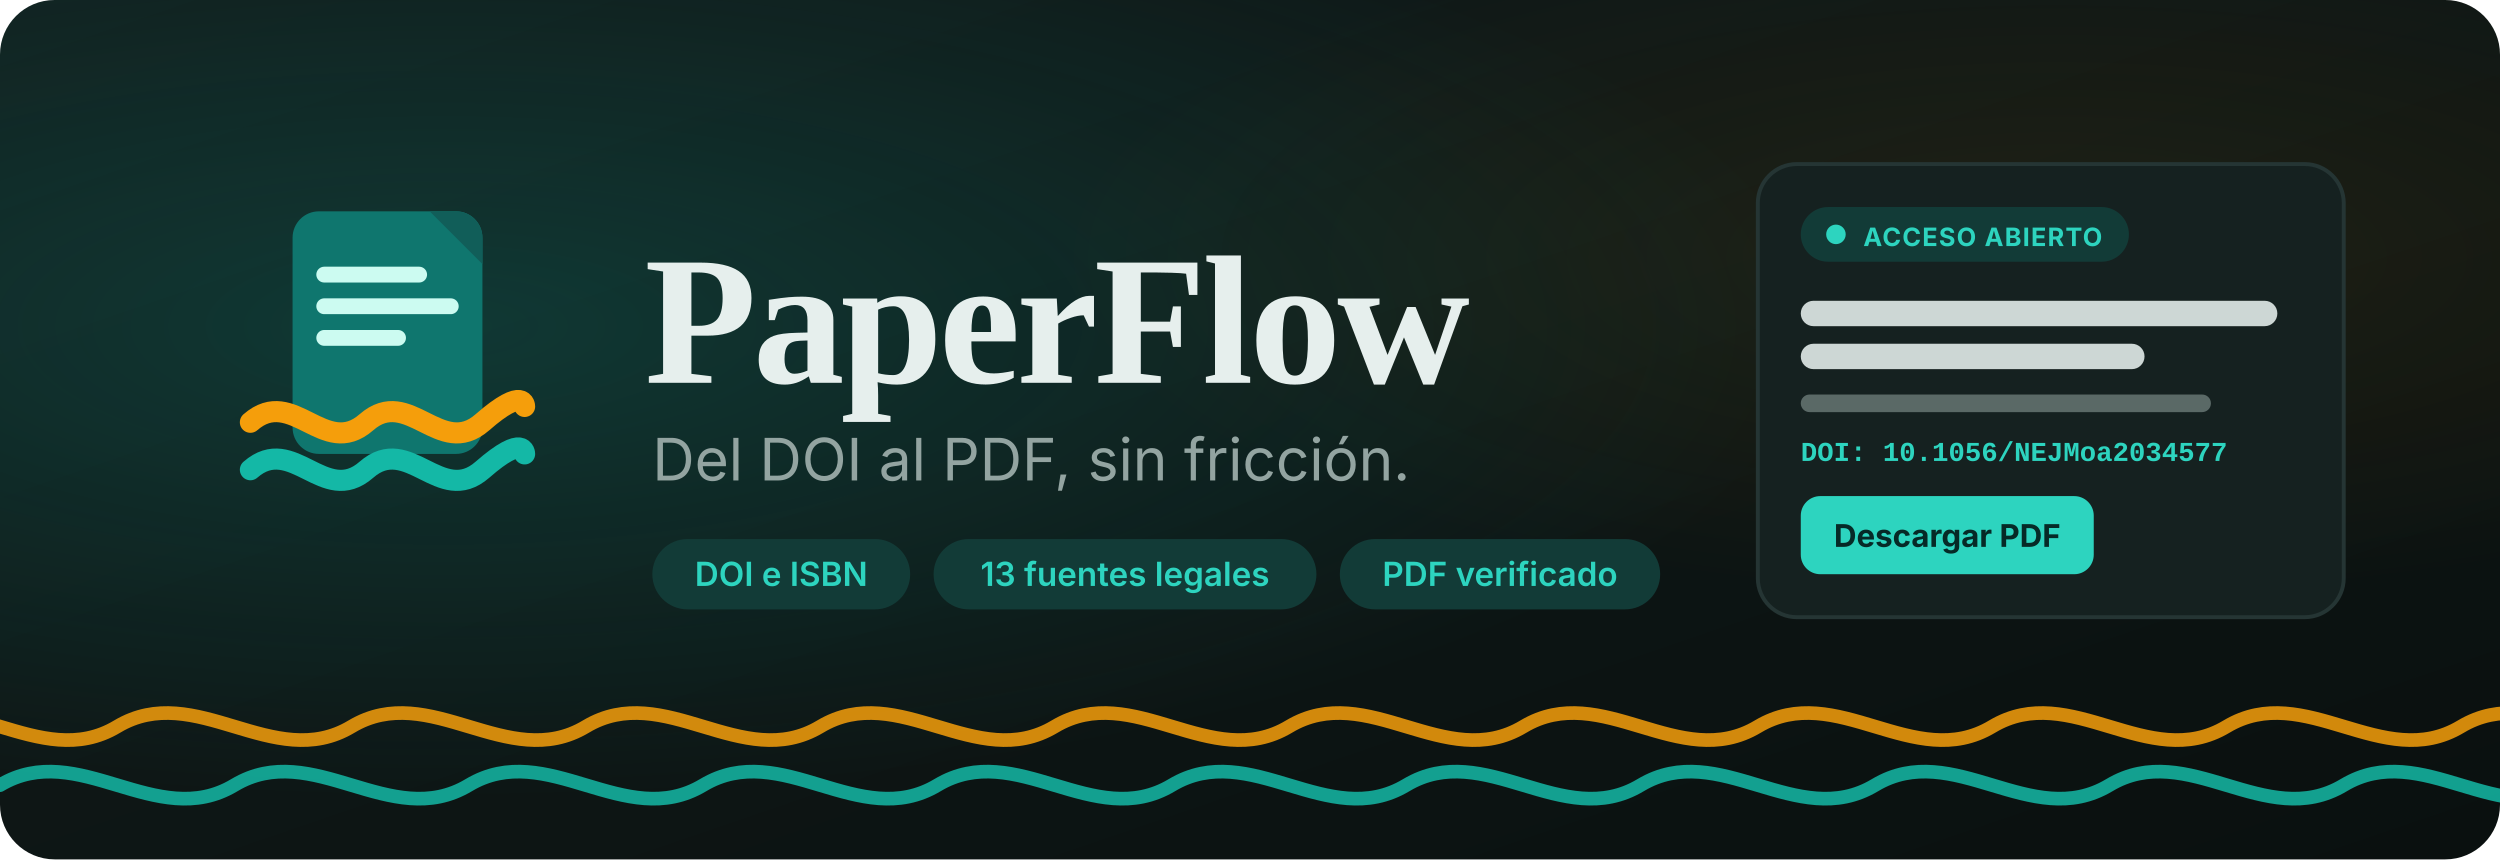
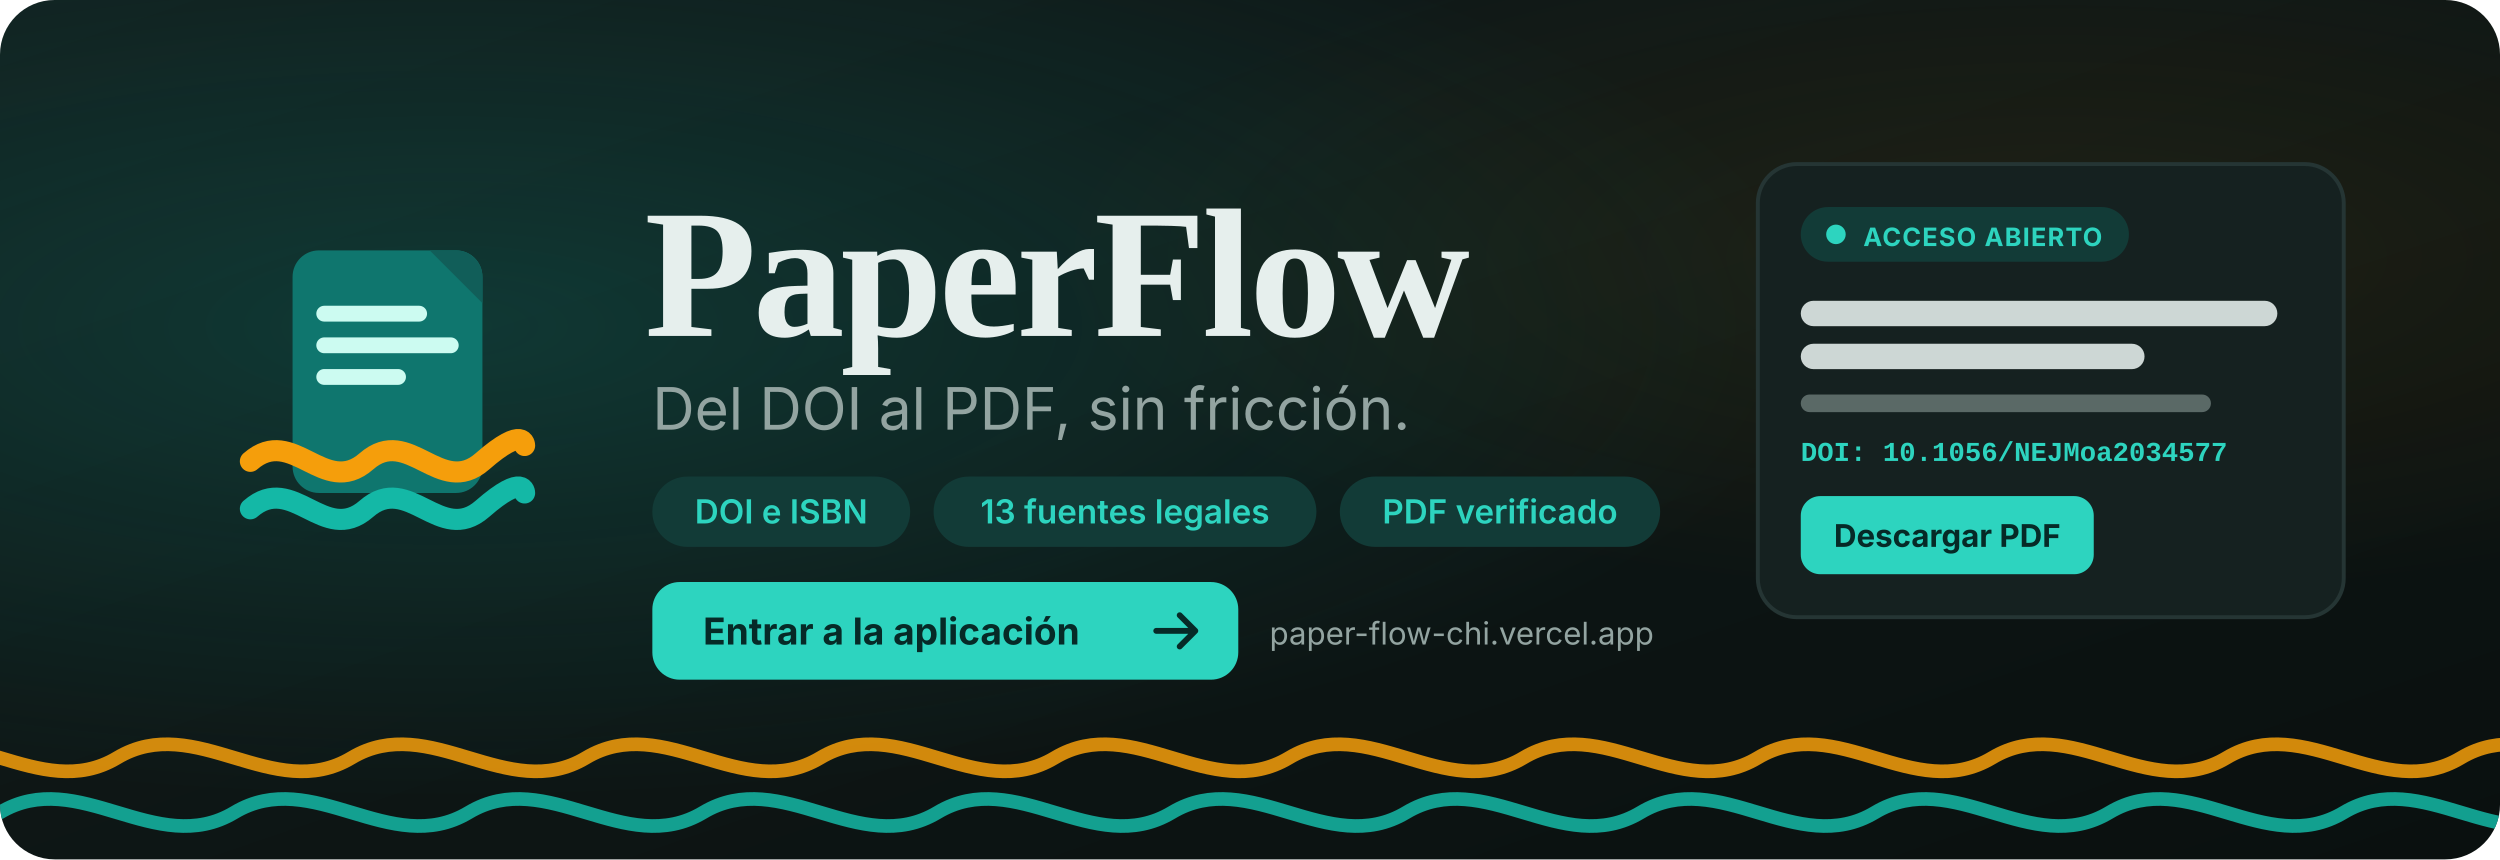
<svg xmlns="http://www.w3.org/2000/svg" viewBox="0 0 1280 440" width="1280" height="440" role="img" aria-label="PaperFlow — Del DOI al PDF, sin fricción">
  <defs>
    <linearGradient id="bg" x1="0" y1="0" x2="1" y2="1">
      <stop offset="0" stop-color="#111c1b" />
      <stop offset="1" stop-color="#0a100f" />
    </linearGradient>
    <radialGradient id="glow" cx="18%" cy="38%" r="55%">
      <stop offset="0" stop-color="#14b8a6" stop-opacity=".20" />
      <stop offset="1" stop-color="#14b8a6" stop-opacity="0" />
    </radialGradient>
    <radialGradient id="glow2" cx="82%" cy="30%" r="40%">
      <stop offset="0" stop-color="#f59e0b" stop-opacity=".08" />
      <stop offset="1" stop-color="#f59e0b" stop-opacity="0" />
    </radialGradient>
    <clipPath id="frame">
      <rect width="1280" height="440" rx="28" />
    </clipPath>
  </defs>
  <g clip-path="url(#frame)">
    <rect width="1280" height="440" fill="url(#bg)" />
    <rect width="1280" height="440" fill="url(#glow)" />
    <rect width="1280" height="440" fill="url(#glow2)" />
-     <path d="M-60 372 c40 -24 80 24 120 0 s80 24 120 0 s80 24 120 0 s80 24 120 0 s80 24 120 0 s80 24 120 0 s80 24 120 0 s80 24 120 0 s80 24 120 0 s80 24 120 0 s80 24 120 0 s80 24 120 0" fill="none" stroke="#f59e0b" stroke-width="7" stroke-linecap="round" opacity=".85" />
-     <path d="M0 402 c40 -24 80 24 120 0 s80 24 120 0 s80 24 120 0 s80 24 120 0 s80 24 120 0 s80 24 120 0 s80 24 120 0 s80 24 120 0 s80 24 120 0 s80 24 120 0 s80 24 120 0" fill="none" stroke="#14b8a6" stroke-width="7" stroke-linecap="round" opacity=".85" />
-     <g transform="translate(112 92) scale(2.7)">
+     <path d="M-60 388 c40 -24 80 24 120 0 s80 24 120 0 s80 24 120 0 s80 24 120 0 s80 24 120 0 s80 24 120 0 s80 24 120 0 s80 24 120 0 s80 24 120 0 s80 24 120 0 s80 24 120 0 s80 24 120 0" fill="none" stroke="#f59e0b" stroke-width="7" stroke-linecap="round" opacity=".85" />
+     <path d="M0 416 c40 -24 80 24 120 0 s80 24 120 0 s80 24 120 0 s80 24 120 0 s80 24 120 0 s80 24 120 0 s80 24 120 0 s80 24 120 0 s80 24 120 0 s80 24 120 0 s80 24 120 0" fill="none" stroke="#14b8a6" stroke-width="7" stroke-linecap="round" opacity=".85" />
+     <g transform="translate(112 112) scale(2.7)">
      <rect x="14" y="6" width="36" height="46" rx="5" fill="#0f766e" />
      <path d="M40 6h5a5 5 0 0 1 5 5v5z" fill="#115e59" />
      <path d="M20 18h18M20 24h24M20 30h14" stroke="#ccfbf1" stroke-width="3" stroke-linecap="round" />
      <path d="M6 46c8-7 14 7 22 0s14 7 22 0 8-3 8-3" fill="none" stroke="#f59e0b" stroke-width="4" stroke-linecap="round" />
      <path d="M6 55c8-7 14 7 22 0s14 7 22 0 8-3 8-3" fill="none" stroke="#14b8a6" stroke-width="4" stroke-linecap="round" />
    </g>
-     <text x="330" y="196" fill="#e6efed" font-family="Fraunces, Georgia, 'Times New Roman', serif" font-size="94" font-weight="600" letter-spacing="-2">PaperFlow</text>
-     <text x="334" y="246" fill="#93a4a1" font-family="Inter, 'Segoe UI', Helvetica, Arial, sans-serif" font-size="30">Del DOI al PDF, sin fricción.</text>
+     <text x="330" y="172" fill="#e6efed" font-family="Fraunces, Georgia, 'Times New Roman', serif" font-size="94" font-weight="600" letter-spacing="-2">PaperFlow</text>
+     <text x="334" y="220" fill="#93a4a1" font-family="Inter, 'Segoe UI', Helvetica, Arial, sans-serif" font-size="30">Del DOI al PDF, sin fricción.</text>
    <g font-family="Inter, 'Segoe UI', Helvetica, Arial, sans-serif" font-size="17" font-weight="600" fill="#2dd4bf">
-       <rect x="334" y="276" width="132" height="36" rx="18" fill="#123b37" />
-       <text x="400" y="300" text-anchor="middle">DOI e ISBN</text>
-       <rect x="478" y="276" width="196" height="36" rx="18" fill="#123b37" />
-       <text x="576" y="300" text-anchor="middle">13 fuentes legales</text>
-       <rect x="686" y="276" width="164" height="36" rx="18" fill="#123b37" />
-       <text x="768" y="300" text-anchor="middle">PDF verificado</text>
+       <rect x="334" y="244" width="132" height="36" rx="18" fill="#123b37" />
+       <text x="400" y="268" text-anchor="middle">DOI e ISBN</text>
+       <rect x="478" y="244" width="196" height="36" rx="18" fill="#123b37" />
+       <text x="576" y="268" text-anchor="middle">13 fuentes legales</text>
+       <rect x="686" y="244" width="164" height="36" rx="18" fill="#123b37" />
+       <text x="768" y="268" text-anchor="middle">PDF verificado</text>
+     </g>
+     <g font-family="Inter, 'Segoe UI', Helvetica, Arial, sans-serif">
+       <rect x="334" y="298" width="300" height="50" rx="14" fill="#2dd4bf" />
+       <text x="360" y="330" fill="#062a27" font-size="19" font-weight="700">Entrar a la aplicación</text>
+       <path d="M592 323h20m-8-8 8 8-8 8" fill="none" stroke="#062a27" stroke-width="3" stroke-linecap="round" stroke-linejoin="round" />
+       <text x="650" y="330" fill="#93a4a1" font-size="16">paper-flow-chi.vercel.app</text>
    </g>
    <g transform="translate(900 84)">
      <rect width="300" height="232" rx="20" fill="#152120" stroke="#253534" stroke-width="2" />
      <rect x="22" y="22" width="168" height="28" rx="14" fill="#123b37" />
      <circle cx="40" cy="36" r="5" fill="#2dd4bf" />
      <text x="54" y="42" fill="#2dd4bf" font-family="Inter, 'Segoe UI', Helvetica, Arial, sans-serif" font-size="13" font-weight="700" letter-spacing=".6">ACCESO ABIERTO</text>
      <rect x="22" y="70" width="244" height="13" rx="6.5" fill="#e6efed" opacity=".88" />
      <rect x="22" y="92" width="176" height="13" rx="6.5" fill="#e6efed" opacity=".88" />
      <rect x="22" y="118" width="210" height="9" rx="4.5" fill="#93a4a1" opacity=".55" />
      <text x="22" y="152" fill="#2dd4bf" font-family="'Cascadia Code', Consolas, 'Courier New', monospace" font-size="14" font-weight="600">DOI: 10.1056/NEJMoa2034577</text>
      <rect x="22" y="170" width="150" height="40" rx="10" fill="#2dd4bf" />
      <text x="97" y="196" fill="#062a27" font-family="Inter, 'Segoe UI', Helvetica, Arial, sans-serif" font-size="16" font-weight="700" text-anchor="middle">Descargar PDF</text>
    </g>
  </g>
</svg>
